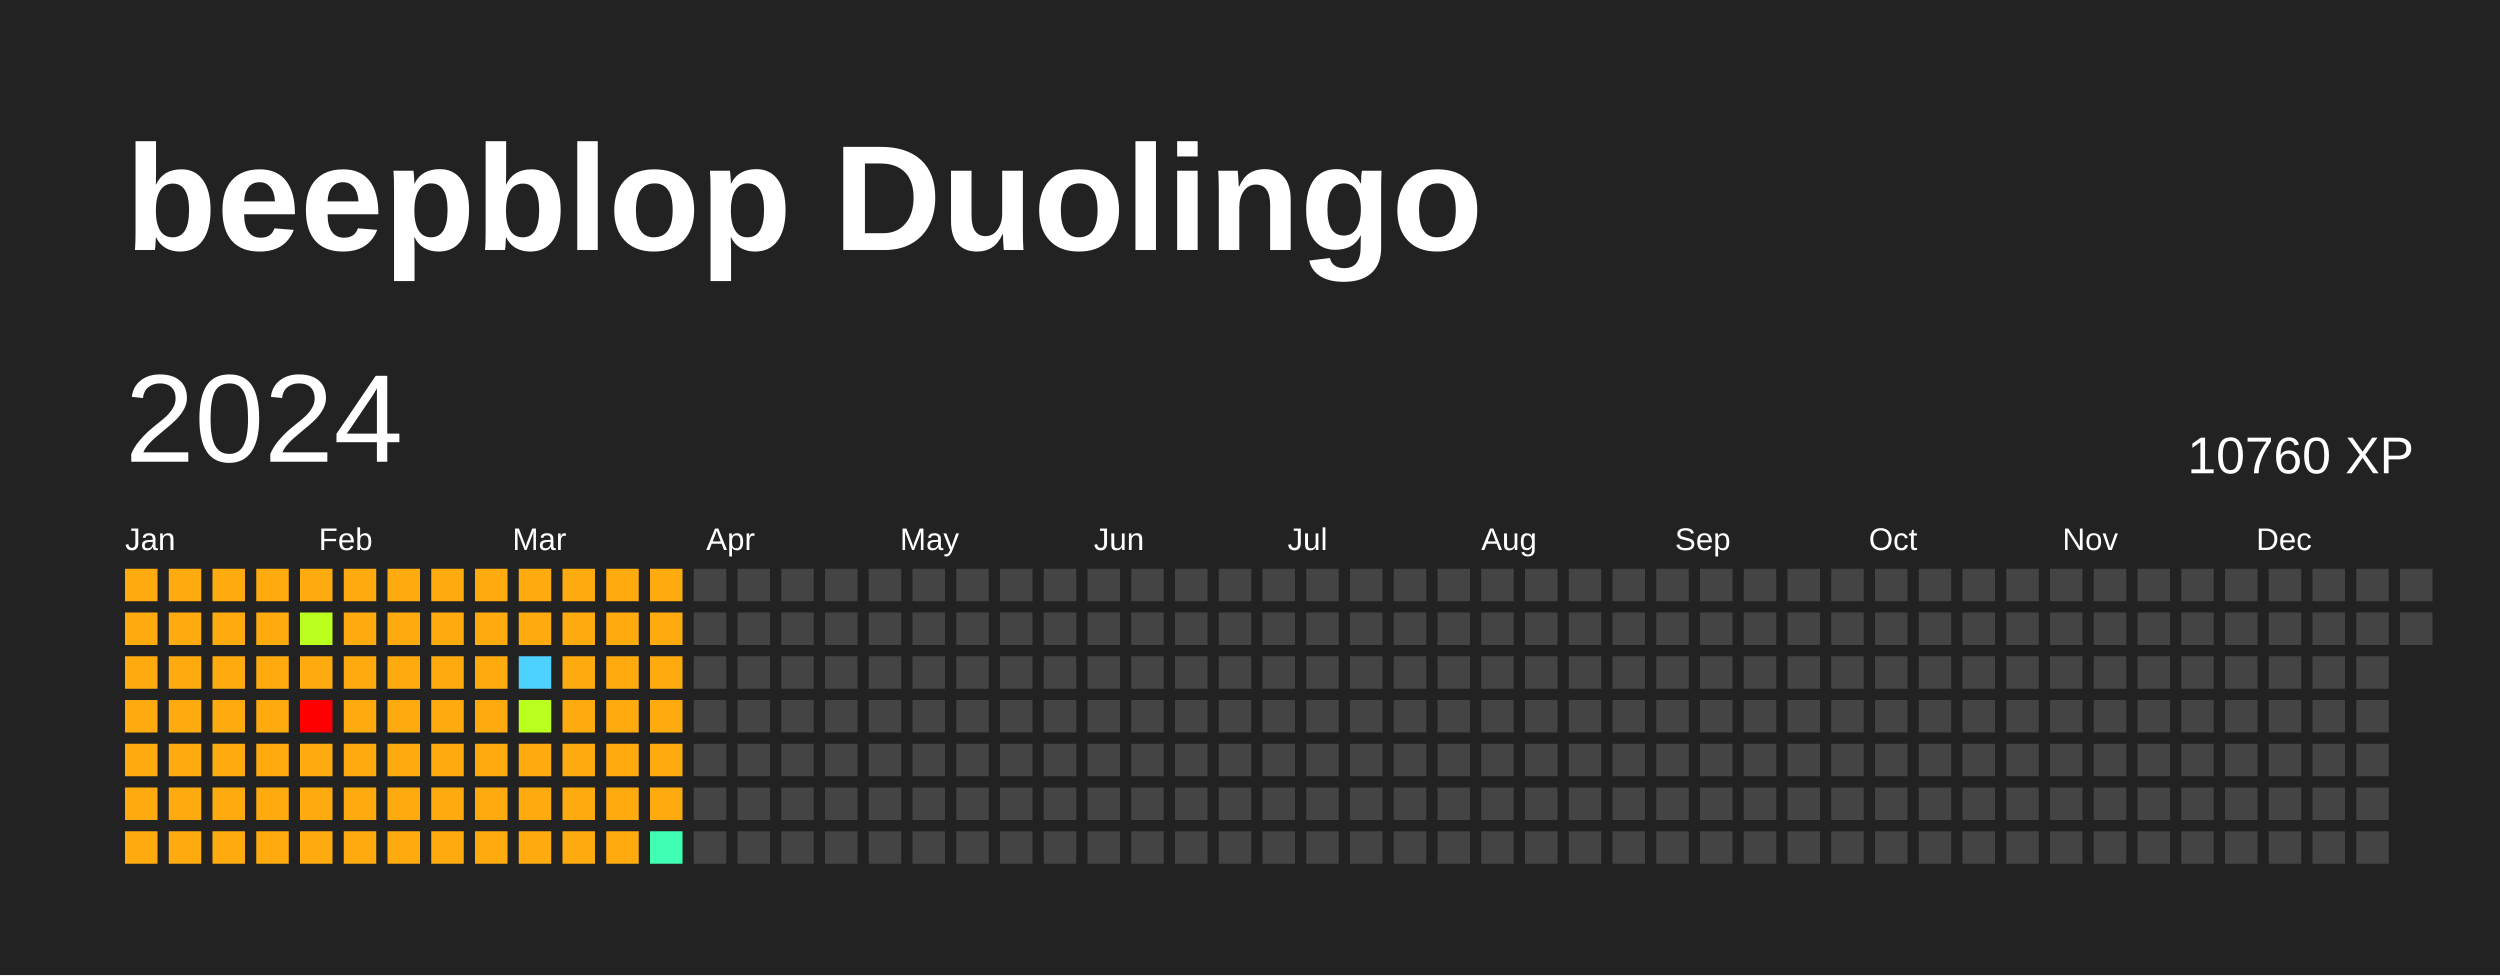
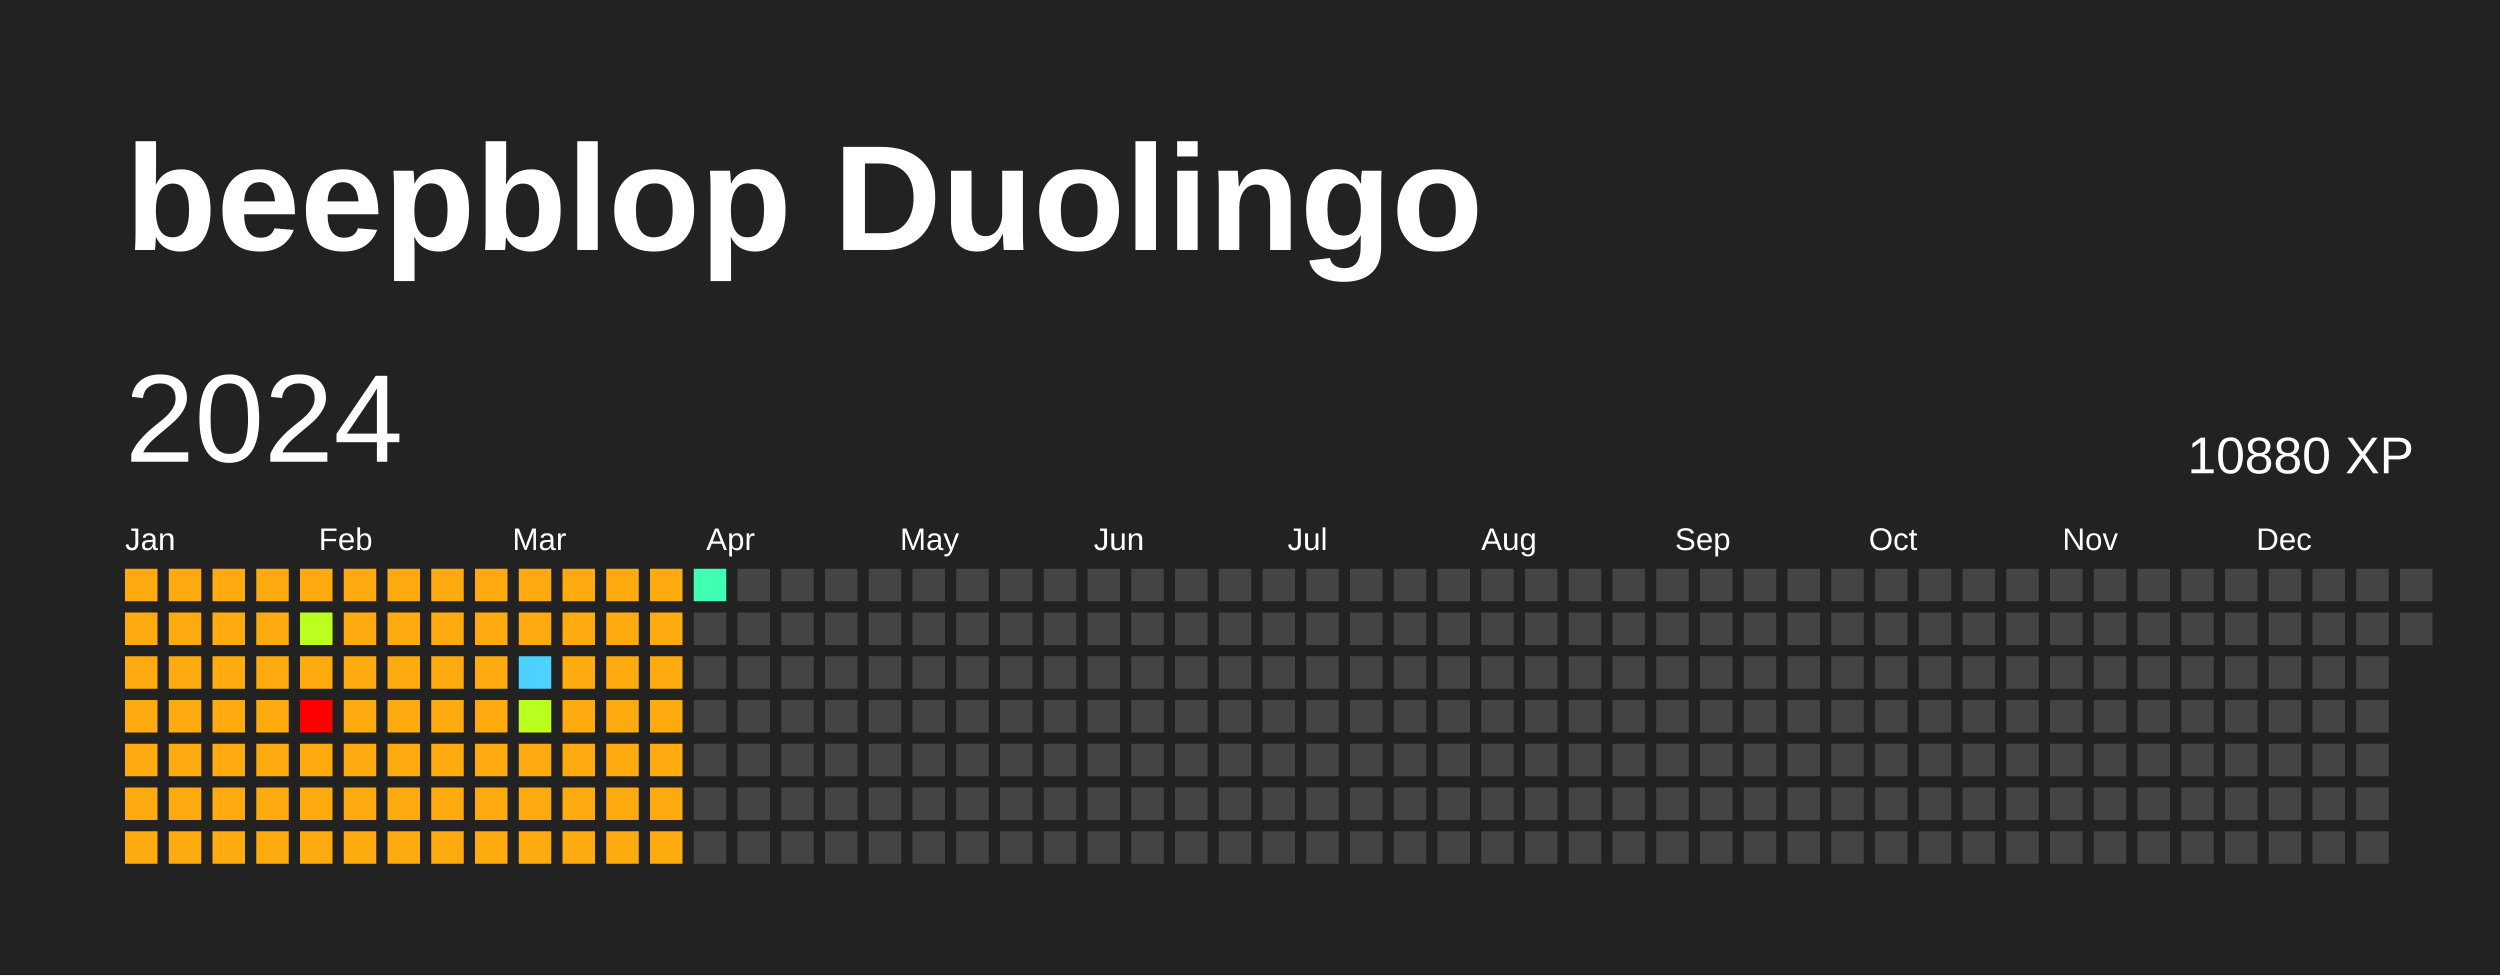
<svg xmlns="http://www.w3.org/2000/svg" baseProfile="full" height="78mm" version="1.1" viewBox="0,0,200,78" width="200mm">
  <defs />
  <rect fill="#222222" height="78" width="200" x="0" y="0" />
  <text fill="#FFFFFF" style="font-size:12px; font-family:Arial; font-weight:bold;" x="10" y="20">beepblop Duolingo</text>
  <text dominant-baseline="hanging" fill="#FFFFFF" style="font-size:10.0px; font-family:Arial;" x="10" y="30">2024</text>
-   <text dominant-baseline="hanging" fill="#FFFFFF" style="font-size:4.125px; font-family:Arial;" x="175" y="35">10760 XP</text>
+   <text dominant-baseline="hanging" fill="#FFFFFF" style="font-size:4.125px; font-family:Arial;" x="175" y="35">10880 XP</text>
  <text fill="#FFFFFF" style="font-size:2.5px; font-family:Arial" x="10.0" y="44">Jan</text>
  <text fill="#FFFFFF" style="font-size:2.5px; font-family:Arial" x="25.5" y="44">Feb</text>
  <text fill="#FFFFFF" style="font-size:2.5px; font-family:Arial" x="41.0" y="44">Mar</text>
  <text fill="#FFFFFF" style="font-size:2.5px; font-family:Arial" x="56.5" y="44">Apr</text>
  <text fill="#FFFFFF" style="font-size:2.5px; font-family:Arial" x="72.0" y="44">May</text>
  <text fill="#FFFFFF" style="font-size:2.5px; font-family:Arial" x="87.5" y="44">Jun</text>
  <text fill="#FFFFFF" style="font-size:2.5px; font-family:Arial" x="103.0" y="44">Jul</text>
  <text fill="#FFFFFF" style="font-size:2.5px; font-family:Arial" x="118.5" y="44">Aug</text>
  <text fill="#FFFFFF" style="font-size:2.5px; font-family:Arial" x="134.0" y="44">Sep</text>
  <text fill="#FFFFFF" style="font-size:2.5px; font-family:Arial" x="149.5" y="44">Oct</text>
  <text fill="#FFFFFF" style="font-size:2.5px; font-family:Arial" x="165.0" y="44">Nov</text>
  <text fill="#FFFFFF" style="font-size:2.5px; font-family:Arial" x="180.5" y="44">Dec</text>
  <rect fill="#ffab0f" height="2.6" width="2.6" x="10.0" y="45.5" />
  <rect fill="#ffab0f" height="2.6" width="2.6" x="10.0" y="49.0" />
  <rect fill="#ffab0f" height="2.6" width="2.6" x="10.0" y="52.5" />
  <rect fill="#ffab0f" height="2.6" width="2.6" x="10.0" y="56.0" />
  <rect fill="#ffab0f" height="2.6" width="2.6" x="10.0" y="59.5" />
  <rect fill="#ffab0f" height="2.6" width="2.6" x="10.0" y="63.0" />
  <rect fill="#ffab0f" height="2.6" width="2.6" x="10.0" y="66.5" />
  <rect fill="#ffab0f" height="2.6" width="2.6" x="13.5" y="45.5" />
  <rect fill="#ffab0f" height="2.6" width="2.6" x="13.5" y="49.0" />
  <rect fill="#ffab0f" height="2.6" width="2.6" x="13.5" y="52.5" />
  <rect fill="#ffab0f" height="2.6" width="2.6" x="13.5" y="56.0" />
  <rect fill="#ffab0f" height="2.6" width="2.6" x="13.5" y="59.5" />
  <rect fill="#ffab0f" height="2.6" width="2.6" x="13.5" y="63.0" />
  <rect fill="#ffab0f" height="2.6" width="2.6" x="13.5" y="66.5" />
  <rect fill="#ffab0f" height="2.6" width="2.6" x="17.0" y="45.5" />
  <rect fill="#ffab0f" height="2.6" width="2.6" x="17.0" y="49.0" />
  <rect fill="#ffab0f" height="2.6" width="2.6" x="17.0" y="52.5" />
  <rect fill="#ffab0f" height="2.6" width="2.6" x="17.0" y="56.0" />
  <rect fill="#ffab0f" height="2.6" width="2.6" x="17.0" y="59.5" />
  <rect fill="#ffab0f" height="2.6" width="2.6" x="17.0" y="63.0" />
  <rect fill="#ffab0f" height="2.6" width="2.6" x="17.0" y="66.5" />
  <rect fill="#ffab0f" height="2.6" width="2.6" x="20.5" y="45.5" />
  <rect fill="#ffab0f" height="2.6" width="2.6" x="20.5" y="49.0" />
  <rect fill="#ffab0f" height="2.6" width="2.6" x="20.5" y="52.5" />
  <rect fill="#ffab0f" height="2.6" width="2.6" x="20.5" y="56.0" />
  <rect fill="#ffab0f" height="2.6" width="2.6" x="20.5" y="59.5" />
  <rect fill="#ffab0f" height="2.6" width="2.6" x="20.5" y="63.0" />
  <rect fill="#ffab0f" height="2.6" width="2.6" x="20.5" y="66.5" />
  <rect fill="#ffab0f" height="2.6" width="2.6" x="24.0" y="45.5" />
  <rect fill="#bbff1f" height="2.6" width="2.6" x="24.0" y="49.0" />
  <rect fill="#ffab0f" height="2.6" width="2.6" x="24.0" y="52.5" />
  <rect fill="red" height="2.6" width="2.6" x="24.0" y="56.0" />
  <rect fill="#ffab0f" height="2.6" width="2.6" x="24.0" y="59.5" />
  <rect fill="#ffab0f" height="2.6" width="2.6" x="24.0" y="63.0" />
  <rect fill="#ffab0f" height="2.6" width="2.6" x="24.0" y="66.5" />
  <rect fill="#ffab0f" height="2.6" width="2.6" x="27.5" y="45.5" />
  <rect fill="#ffab0f" height="2.6" width="2.6" x="27.5" y="49.0" />
  <rect fill="#ffab0f" height="2.6" width="2.6" x="27.5" y="52.5" />
  <rect fill="#ffab0f" height="2.6" width="2.6" x="27.5" y="56.0" />
  <rect fill="#ffab0f" height="2.6" width="2.6" x="27.5" y="59.5" />
  <rect fill="#ffab0f" height="2.6" width="2.6" x="27.5" y="63.0" />
  <rect fill="#ffab0f" height="2.6" width="2.6" x="27.5" y="66.5" />
  <rect fill="#ffab0f" height="2.6" width="2.6" x="31.0" y="45.5" />
  <rect fill="#ffab0f" height="2.6" width="2.6" x="31.0" y="49.0" />
  <rect fill="#ffab0f" height="2.6" width="2.6" x="31.0" y="52.5" />
  <rect fill="#ffab0f" height="2.6" width="2.6" x="31.0" y="56.0" />
  <rect fill="#ffab0f" height="2.6" width="2.6" x="31.0" y="59.5" />
  <rect fill="#ffab0f" height="2.6" width="2.6" x="31.0" y="63.0" />
  <rect fill="#ffab0f" height="2.6" width="2.6" x="31.0" y="66.5" />
  <rect fill="#ffab0f" height="2.6" width="2.6" x="34.5" y="45.5" />
  <rect fill="#ffab0f" height="2.6" width="2.6" x="34.5" y="49.0" />
  <rect fill="#ffab0f" height="2.6" width="2.6" x="34.5" y="52.5" />
  <rect fill="#ffab0f" height="2.6" width="2.6" x="34.5" y="56.0" />
  <rect fill="#ffab0f" height="2.6" width="2.6" x="34.5" y="59.5" />
  <rect fill="#ffab0f" height="2.6" width="2.6" x="34.5" y="63.0" />
  <rect fill="#ffab0f" height="2.6" width="2.6" x="34.5" y="66.5" />
  <rect fill="#ffab0f" height="2.6" width="2.6" x="38.0" y="45.5" />
  <rect fill="#ffab0f" height="2.6" width="2.6" x="38.0" y="49.0" />
  <rect fill="#ffab0f" height="2.6" width="2.6" x="38.0" y="52.5" />
  <rect fill="#ffab0f" height="2.6" width="2.6" x="38.0" y="56.0" />
  <rect fill="#ffab0f" height="2.6" width="2.6" x="38.0" y="59.5" />
  <rect fill="#ffab0f" height="2.6" width="2.6" x="38.0" y="63.0" />
  <rect fill="#ffab0f" height="2.6" width="2.6" x="38.0" y="66.5" />
  <rect fill="#ffab0f" height="2.6" width="2.6" x="41.5" y="45.5" />
  <rect fill="#ffab0f" height="2.6" width="2.6" x="41.5" y="49.0" />
  <rect fill="#4dd2ff" height="2.6" width="2.6" x="41.5" y="52.5" />
  <rect fill="#bbff1f" height="2.6" width="2.6" x="41.5" y="56.0" />
  <rect fill="#ffab0f" height="2.6" width="2.6" x="41.5" y="59.5" />
  <rect fill="#ffab0f" height="2.6" width="2.6" x="41.5" y="63.0" />
  <rect fill="#ffab0f" height="2.6" width="2.6" x="41.5" y="66.5" />
  <rect fill="#ffab0f" height="2.6" width="2.6" x="45.0" y="45.5" />
  <rect fill="#ffab0f" height="2.6" width="2.6" x="45.0" y="49.0" />
  <rect fill="#ffab0f" height="2.6" width="2.6" x="45.0" y="52.5" />
  <rect fill="#ffab0f" height="2.6" width="2.6" x="45.0" y="56.0" />
  <rect fill="#ffab0f" height="2.6" width="2.6" x="45.0" y="59.5" />
  <rect fill="#ffab0f" height="2.6" width="2.6" x="45.0" y="63.0" />
  <rect fill="#ffab0f" height="2.6" width="2.6" x="45.0" y="66.5" />
  <rect fill="#ffab0f" height="2.6" width="2.6" x="48.5" y="45.5" />
  <rect fill="#ffab0f" height="2.6" width="2.6" x="48.5" y="49.0" />
  <rect fill="#ffab0f" height="2.6" width="2.6" x="48.5" y="52.5" />
  <rect fill="#ffab0f" height="2.6" width="2.6" x="48.5" y="56.0" />
  <rect fill="#ffab0f" height="2.6" width="2.6" x="48.5" y="59.5" />
  <rect fill="#ffab0f" height="2.6" width="2.6" x="48.5" y="63.0" />
  <rect fill="#ffab0f" height="2.6" width="2.6" x="48.5" y="66.5" />
  <rect fill="#ffab0f" height="2.6" width="2.6" x="52.0" y="45.5" />
  <rect fill="#ffab0f" height="2.6" width="2.6" x="52.0" y="49.0" />
  <rect fill="#ffab0f" height="2.6" width="2.6" x="52.0" y="52.5" />
  <rect fill="#ffab0f" height="2.6" width="2.6" x="52.0" y="56.0" />
  <rect fill="#ffab0f" height="2.6" width="2.6" x="52.0" y="59.5" />
  <rect fill="#ffab0f" height="2.6" width="2.6" x="52.0" y="63.0" />
-   <rect fill="#3effb2" height="2.6" width="2.6" x="52.0" y="66.5" />
-   <rect fill="#444444" height="2.6" width="2.6" x="55.5" y="45.5" />
+   <rect fill="#ffab0f" height="2.6" width="2.6" x="52.0" y="66.5" />
+   <rect fill="#3effb2" height="2.6" width="2.6" x="55.5" y="45.5" />
  <rect fill="#444444" height="2.6" width="2.6" x="55.5" y="49.0" />
  <rect fill="#444444" height="2.6" width="2.6" x="55.5" y="52.5" />
  <rect fill="#444444" height="2.6" width="2.6" x="55.5" y="56.0" />
  <rect fill="#444444" height="2.6" width="2.6" x="55.5" y="59.5" />
  <rect fill="#444444" height="2.6" width="2.6" x="55.5" y="63.0" />
  <rect fill="#444444" height="2.6" width="2.6" x="55.5" y="66.5" />
  <rect fill="#444444" height="2.6" width="2.6" x="59.0" y="45.5" />
  <rect fill="#444444" height="2.6" width="2.6" x="59.0" y="49.0" />
  <rect fill="#444444" height="2.6" width="2.6" x="59.0" y="52.5" />
  <rect fill="#444444" height="2.6" width="2.6" x="59.0" y="56.0" />
  <rect fill="#444444" height="2.6" width="2.6" x="59.0" y="59.5" />
  <rect fill="#444444" height="2.6" width="2.6" x="59.0" y="63.0" />
  <rect fill="#444444" height="2.6" width="2.6" x="59.0" y="66.5" />
  <rect fill="#444444" height="2.6" width="2.6" x="62.5" y="45.5" />
  <rect fill="#444444" height="2.6" width="2.6" x="62.5" y="49.0" />
  <rect fill="#444444" height="2.6" width="2.6" x="62.5" y="52.5" />
  <rect fill="#444444" height="2.6" width="2.6" x="62.5" y="56.0" />
  <rect fill="#444444" height="2.6" width="2.6" x="62.5" y="59.5" />
  <rect fill="#444444" height="2.6" width="2.6" x="62.5" y="63.0" />
  <rect fill="#444444" height="2.6" width="2.6" x="62.5" y="66.5" />
  <rect fill="#444444" height="2.6" width="2.6" x="66.0" y="45.5" />
  <rect fill="#444444" height="2.6" width="2.6" x="66.0" y="49.0" />
  <rect fill="#444444" height="2.6" width="2.6" x="66.0" y="52.5" />
  <rect fill="#444444" height="2.6" width="2.6" x="66.0" y="56.0" />
  <rect fill="#444444" height="2.6" width="2.6" x="66.0" y="59.5" />
  <rect fill="#444444" height="2.6" width="2.6" x="66.0" y="63.0" />
  <rect fill="#444444" height="2.6" width="2.6" x="66.0" y="66.5" />
  <rect fill="#444444" height="2.6" width="2.6" x="69.5" y="45.5" />
  <rect fill="#444444" height="2.6" width="2.6" x="69.5" y="49.0" />
  <rect fill="#444444" height="2.6" width="2.6" x="69.5" y="52.5" />
  <rect fill="#444444" height="2.6" width="2.6" x="69.5" y="56.0" />
  <rect fill="#444444" height="2.6" width="2.6" x="69.5" y="59.5" />
  <rect fill="#444444" height="2.6" width="2.6" x="69.5" y="63.0" />
  <rect fill="#444444" height="2.6" width="2.6" x="69.5" y="66.5" />
  <rect fill="#444444" height="2.6" width="2.6" x="73.0" y="45.5" />
  <rect fill="#444444" height="2.6" width="2.6" x="73.0" y="49.0" />
  <rect fill="#444444" height="2.6" width="2.6" x="73.0" y="52.5" />
  <rect fill="#444444" height="2.6" width="2.6" x="73.0" y="56.0" />
  <rect fill="#444444" height="2.6" width="2.6" x="73.0" y="59.5" />
  <rect fill="#444444" height="2.6" width="2.6" x="73.0" y="63.0" />
  <rect fill="#444444" height="2.6" width="2.6" x="73.0" y="66.5" />
  <rect fill="#444444" height="2.6" width="2.6" x="76.5" y="45.5" />
  <rect fill="#444444" height="2.6" width="2.6" x="76.5" y="49.0" />
  <rect fill="#444444" height="2.6" width="2.6" x="76.5" y="52.5" />
  <rect fill="#444444" height="2.6" width="2.6" x="76.5" y="56.0" />
  <rect fill="#444444" height="2.6" width="2.6" x="76.5" y="59.5" />
  <rect fill="#444444" height="2.6" width="2.6" x="76.5" y="63.0" />
  <rect fill="#444444" height="2.6" width="2.6" x="76.5" y="66.5" />
  <rect fill="#444444" height="2.6" width="2.6" x="80.0" y="45.5" />
  <rect fill="#444444" height="2.6" width="2.6" x="80.0" y="49.0" />
  <rect fill="#444444" height="2.6" width="2.6" x="80.0" y="52.5" />
  <rect fill="#444444" height="2.6" width="2.6" x="80.0" y="56.0" />
  <rect fill="#444444" height="2.6" width="2.6" x="80.0" y="59.5" />
  <rect fill="#444444" height="2.6" width="2.6" x="80.0" y="63.0" />
  <rect fill="#444444" height="2.6" width="2.6" x="80.0" y="66.5" />
  <rect fill="#444444" height="2.6" width="2.6" x="83.5" y="45.5" />
  <rect fill="#444444" height="2.6" width="2.6" x="83.5" y="49.0" />
  <rect fill="#444444" height="2.6" width="2.6" x="83.5" y="52.5" />
  <rect fill="#444444" height="2.6" width="2.6" x="83.5" y="56.0" />
  <rect fill="#444444" height="2.6" width="2.6" x="83.5" y="59.5" />
  <rect fill="#444444" height="2.6" width="2.6" x="83.5" y="63.0" />
  <rect fill="#444444" height="2.6" width="2.6" x="83.5" y="66.5" />
  <rect fill="#444444" height="2.6" width="2.6" x="87.0" y="45.5" />
  <rect fill="#444444" height="2.6" width="2.6" x="87.0" y="49.0" />
  <rect fill="#444444" height="2.6" width="2.6" x="87.0" y="52.5" />
  <rect fill="#444444" height="2.6" width="2.6" x="87.0" y="56.0" />
  <rect fill="#444444" height="2.6" width="2.6" x="87.0" y="59.5" />
  <rect fill="#444444" height="2.6" width="2.6" x="87.0" y="63.0" />
  <rect fill="#444444" height="2.6" width="2.6" x="87.0" y="66.5" />
  <rect fill="#444444" height="2.6" width="2.6" x="90.5" y="45.5" />
  <rect fill="#444444" height="2.6" width="2.6" x="90.5" y="49.0" />
  <rect fill="#444444" height="2.6" width="2.6" x="90.5" y="52.5" />
  <rect fill="#444444" height="2.6" width="2.6" x="90.5" y="56.0" />
  <rect fill="#444444" height="2.6" width="2.6" x="90.5" y="59.5" />
  <rect fill="#444444" height="2.6" width="2.6" x="90.5" y="63.0" />
  <rect fill="#444444" height="2.6" width="2.6" x="90.5" y="66.5" />
  <rect fill="#444444" height="2.6" width="2.6" x="94.0" y="45.5" />
  <rect fill="#444444" height="2.6" width="2.6" x="94.0" y="49.0" />
  <rect fill="#444444" height="2.6" width="2.6" x="94.0" y="52.5" />
  <rect fill="#444444" height="2.6" width="2.6" x="94.0" y="56.0" />
  <rect fill="#444444" height="2.6" width="2.6" x="94.0" y="59.5" />
  <rect fill="#444444" height="2.6" width="2.6" x="94.0" y="63.0" />
  <rect fill="#444444" height="2.6" width="2.6" x="94.0" y="66.5" />
  <rect fill="#444444" height="2.6" width="2.6" x="97.5" y="45.5" />
  <rect fill="#444444" height="2.6" width="2.6" x="97.5" y="49.0" />
  <rect fill="#444444" height="2.6" width="2.6" x="97.5" y="52.5" />
  <rect fill="#444444" height="2.6" width="2.6" x="97.5" y="56.0" />
  <rect fill="#444444" height="2.6" width="2.6" x="97.5" y="59.5" />
  <rect fill="#444444" height="2.6" width="2.6" x="97.5" y="63.0" />
  <rect fill="#444444" height="2.6" width="2.6" x="97.5" y="66.5" />
  <rect fill="#444444" height="2.6" width="2.6" x="101.0" y="45.5" />
  <rect fill="#444444" height="2.6" width="2.6" x="101.0" y="49.0" />
  <rect fill="#444444" height="2.6" width="2.6" x="101.0" y="52.5" />
  <rect fill="#444444" height="2.6" width="2.6" x="101.0" y="56.0" />
  <rect fill="#444444" height="2.6" width="2.6" x="101.0" y="59.5" />
  <rect fill="#444444" height="2.6" width="2.6" x="101.0" y="63.0" />
  <rect fill="#444444" height="2.6" width="2.6" x="101.0" y="66.5" />
  <rect fill="#444444" height="2.6" width="2.6" x="104.5" y="45.5" />
  <rect fill="#444444" height="2.6" width="2.6" x="104.5" y="49.0" />
  <rect fill="#444444" height="2.6" width="2.6" x="104.5" y="52.5" />
  <rect fill="#444444" height="2.6" width="2.6" x="104.5" y="56.0" />
  <rect fill="#444444" height="2.6" width="2.6" x="104.5" y="59.5" />
  <rect fill="#444444" height="2.6" width="2.6" x="104.5" y="63.0" />
  <rect fill="#444444" height="2.6" width="2.6" x="104.5" y="66.5" />
  <rect fill="#444444" height="2.6" width="2.6" x="108.0" y="45.5" />
  <rect fill="#444444" height="2.6" width="2.6" x="108.0" y="49.0" />
  <rect fill="#444444" height="2.6" width="2.6" x="108.0" y="52.5" />
  <rect fill="#444444" height="2.6" width="2.6" x="108.0" y="56.0" />
  <rect fill="#444444" height="2.6" width="2.6" x="108.0" y="59.5" />
  <rect fill="#444444" height="2.6" width="2.6" x="108.0" y="63.0" />
  <rect fill="#444444" height="2.6" width="2.6" x="108.0" y="66.5" />
  <rect fill="#444444" height="2.6" width="2.6" x="111.5" y="45.5" />
  <rect fill="#444444" height="2.6" width="2.6" x="111.5" y="49.0" />
  <rect fill="#444444" height="2.6" width="2.6" x="111.5" y="52.5" />
  <rect fill="#444444" height="2.6" width="2.6" x="111.5" y="56.0" />
  <rect fill="#444444" height="2.6" width="2.6" x="111.5" y="59.5" />
  <rect fill="#444444" height="2.6" width="2.6" x="111.5" y="63.0" />
  <rect fill="#444444" height="2.6" width="2.6" x="111.5" y="66.5" />
  <rect fill="#444444" height="2.6" width="2.6" x="115.0" y="45.5" />
  <rect fill="#444444" height="2.6" width="2.6" x="115.0" y="49.0" />
  <rect fill="#444444" height="2.6" width="2.6" x="115.0" y="52.5" />
  <rect fill="#444444" height="2.6" width="2.6" x="115.0" y="56.0" />
  <rect fill="#444444" height="2.6" width="2.6" x="115.0" y="59.5" />
  <rect fill="#444444" height="2.6" width="2.6" x="115.0" y="63.0" />
  <rect fill="#444444" height="2.6" width="2.6" x="115.0" y="66.5" />
  <rect fill="#444444" height="2.6" width="2.6" x="118.5" y="45.5" />
  <rect fill="#444444" height="2.6" width="2.6" x="118.5" y="49.0" />
  <rect fill="#444444" height="2.6" width="2.6" x="118.5" y="52.5" />
  <rect fill="#444444" height="2.6" width="2.6" x="118.5" y="56.0" />
  <rect fill="#444444" height="2.6" width="2.6" x="118.5" y="59.5" />
  <rect fill="#444444" height="2.6" width="2.6" x="118.5" y="63.0" />
  <rect fill="#444444" height="2.6" width="2.6" x="118.5" y="66.5" />
  <rect fill="#444444" height="2.6" width="2.6" x="122.0" y="45.5" />
  <rect fill="#444444" height="2.6" width="2.6" x="122.0" y="49.0" />
  <rect fill="#444444" height="2.6" width="2.6" x="122.0" y="52.5" />
  <rect fill="#444444" height="2.6" width="2.6" x="122.0" y="56.0" />
  <rect fill="#444444" height="2.6" width="2.6" x="122.0" y="59.5" />
  <rect fill="#444444" height="2.6" width="2.6" x="122.0" y="63.0" />
  <rect fill="#444444" height="2.6" width="2.6" x="122.0" y="66.5" />
  <rect fill="#444444" height="2.6" width="2.6" x="125.5" y="45.5" />
  <rect fill="#444444" height="2.6" width="2.6" x="125.5" y="49.0" />
  <rect fill="#444444" height="2.6" width="2.6" x="125.5" y="52.5" />
  <rect fill="#444444" height="2.6" width="2.6" x="125.5" y="56.0" />
  <rect fill="#444444" height="2.6" width="2.6" x="125.5" y="59.5" />
  <rect fill="#444444" height="2.6" width="2.6" x="125.5" y="63.0" />
  <rect fill="#444444" height="2.6" width="2.6" x="125.5" y="66.5" />
  <rect fill="#444444" height="2.6" width="2.6" x="129.0" y="45.5" />
  <rect fill="#444444" height="2.6" width="2.6" x="129.0" y="49.0" />
  <rect fill="#444444" height="2.6" width="2.6" x="129.0" y="52.5" />
  <rect fill="#444444" height="2.6" width="2.6" x="129.0" y="56.0" />
  <rect fill="#444444" height="2.6" width="2.6" x="129.0" y="59.5" />
  <rect fill="#444444" height="2.6" width="2.6" x="129.0" y="63.0" />
  <rect fill="#444444" height="2.6" width="2.6" x="129.0" y="66.5" />
  <rect fill="#444444" height="2.6" width="2.6" x="132.5" y="45.5" />
  <rect fill="#444444" height="2.6" width="2.6" x="132.5" y="49.0" />
  <rect fill="#444444" height="2.6" width="2.6" x="132.5" y="52.5" />
  <rect fill="#444444" height="2.6" width="2.6" x="132.5" y="56.0" />
  <rect fill="#444444" height="2.6" width="2.6" x="132.5" y="59.5" />
  <rect fill="#444444" height="2.6" width="2.6" x="132.5" y="63.0" />
  <rect fill="#444444" height="2.6" width="2.6" x="132.5" y="66.5" />
  <rect fill="#444444" height="2.6" width="2.6" x="136.0" y="45.5" />
  <rect fill="#444444" height="2.6" width="2.6" x="136.0" y="49.0" />
  <rect fill="#444444" height="2.6" width="2.6" x="136.0" y="52.5" />
  <rect fill="#444444" height="2.6" width="2.6" x="136.0" y="56.0" />
  <rect fill="#444444" height="2.6" width="2.6" x="136.0" y="59.5" />
  <rect fill="#444444" height="2.6" width="2.6" x="136.0" y="63.0" />
  <rect fill="#444444" height="2.6" width="2.6" x="136.0" y="66.5" />
  <rect fill="#444444" height="2.6" width="2.6" x="139.5" y="45.5" />
  <rect fill="#444444" height="2.6" width="2.6" x="139.5" y="49.0" />
  <rect fill="#444444" height="2.6" width="2.6" x="139.5" y="52.5" />
  <rect fill="#444444" height="2.6" width="2.6" x="139.5" y="56.0" />
  <rect fill="#444444" height="2.6" width="2.6" x="139.5" y="59.5" />
  <rect fill="#444444" height="2.6" width="2.6" x="139.5" y="63.0" />
  <rect fill="#444444" height="2.6" width="2.6" x="139.5" y="66.5" />
  <rect fill="#444444" height="2.6" width="2.6" x="143.0" y="45.5" />
  <rect fill="#444444" height="2.6" width="2.6" x="143.0" y="49.0" />
  <rect fill="#444444" height="2.6" width="2.6" x="143.0" y="52.5" />
  <rect fill="#444444" height="2.6" width="2.6" x="143.0" y="56.0" />
  <rect fill="#444444" height="2.6" width="2.6" x="143.0" y="59.5" />
  <rect fill="#444444" height="2.6" width="2.6" x="143.0" y="63.0" />
  <rect fill="#444444" height="2.6" width="2.6" x="143.0" y="66.5" />
  <rect fill="#444444" height="2.6" width="2.6" x="146.5" y="45.5" />
  <rect fill="#444444" height="2.6" width="2.6" x="146.5" y="49.0" />
  <rect fill="#444444" height="2.6" width="2.6" x="146.5" y="52.5" />
  <rect fill="#444444" height="2.6" width="2.6" x="146.5" y="56.0" />
  <rect fill="#444444" height="2.6" width="2.6" x="146.5" y="59.5" />
  <rect fill="#444444" height="2.6" width="2.6" x="146.5" y="63.0" />
  <rect fill="#444444" height="2.6" width="2.6" x="146.5" y="66.5" />
  <rect fill="#444444" height="2.6" width="2.6" x="150.0" y="45.5" />
  <rect fill="#444444" height="2.6" width="2.6" x="150.0" y="49.0" />
  <rect fill="#444444" height="2.6" width="2.6" x="150.0" y="52.5" />
  <rect fill="#444444" height="2.6" width="2.6" x="150.0" y="56.0" />
  <rect fill="#444444" height="2.6" width="2.6" x="150.0" y="59.5" />
  <rect fill="#444444" height="2.6" width="2.6" x="150.0" y="63.0" />
  <rect fill="#444444" height="2.6" width="2.6" x="150.0" y="66.5" />
  <rect fill="#444444" height="2.6" width="2.6" x="153.5" y="45.5" />
  <rect fill="#444444" height="2.6" width="2.6" x="153.5" y="49.0" />
  <rect fill="#444444" height="2.6" width="2.6" x="153.5" y="52.5" />
  <rect fill="#444444" height="2.6" width="2.6" x="153.5" y="56.0" />
  <rect fill="#444444" height="2.6" width="2.6" x="153.5" y="59.5" />
  <rect fill="#444444" height="2.6" width="2.6" x="153.5" y="63.0" />
  <rect fill="#444444" height="2.6" width="2.6" x="153.5" y="66.5" />
  <rect fill="#444444" height="2.6" width="2.6" x="157.0" y="45.5" />
  <rect fill="#444444" height="2.6" width="2.6" x="157.0" y="49.0" />
  <rect fill="#444444" height="2.6" width="2.6" x="157.0" y="52.5" />
  <rect fill="#444444" height="2.6" width="2.6" x="157.0" y="56.0" />
  <rect fill="#444444" height="2.6" width="2.6" x="157.0" y="59.5" />
  <rect fill="#444444" height="2.6" width="2.6" x="157.0" y="63.0" />
  <rect fill="#444444" height="2.6" width="2.6" x="157.0" y="66.5" />
  <rect fill="#444444" height="2.6" width="2.6" x="160.5" y="45.5" />
  <rect fill="#444444" height="2.6" width="2.6" x="160.5" y="49.0" />
  <rect fill="#444444" height="2.6" width="2.6" x="160.5" y="52.5" />
  <rect fill="#444444" height="2.6" width="2.6" x="160.5" y="56.0" />
  <rect fill="#444444" height="2.6" width="2.6" x="160.5" y="59.5" />
  <rect fill="#444444" height="2.6" width="2.6" x="160.5" y="63.0" />
  <rect fill="#444444" height="2.6" width="2.6" x="160.5" y="66.5" />
  <rect fill="#444444" height="2.6" width="2.6" x="164.0" y="45.5" />
  <rect fill="#444444" height="2.6" width="2.6" x="164.0" y="49.0" />
  <rect fill="#444444" height="2.6" width="2.6" x="164.0" y="52.5" />
  <rect fill="#444444" height="2.6" width="2.6" x="164.0" y="56.0" />
  <rect fill="#444444" height="2.6" width="2.6" x="164.0" y="59.5" />
  <rect fill="#444444" height="2.6" width="2.6" x="164.0" y="63.0" />
  <rect fill="#444444" height="2.6" width="2.6" x="164.0" y="66.5" />
  <rect fill="#444444" height="2.6" width="2.6" x="167.5" y="45.5" />
  <rect fill="#444444" height="2.6" width="2.6" x="167.5" y="49.0" />
  <rect fill="#444444" height="2.6" width="2.6" x="167.5" y="52.5" />
  <rect fill="#444444" height="2.6" width="2.6" x="167.5" y="56.0" />
  <rect fill="#444444" height="2.6" width="2.6" x="167.5" y="59.5" />
  <rect fill="#444444" height="2.6" width="2.6" x="167.5" y="63.0" />
  <rect fill="#444444" height="2.6" width="2.6" x="167.5" y="66.5" />
  <rect fill="#444444" height="2.6" width="2.6" x="171.0" y="45.5" />
  <rect fill="#444444" height="2.6" width="2.6" x="171.0" y="49.0" />
  <rect fill="#444444" height="2.6" width="2.6" x="171.0" y="52.5" />
  <rect fill="#444444" height="2.6" width="2.6" x="171.0" y="56.0" />
  <rect fill="#444444" height="2.6" width="2.6" x="171.0" y="59.5" />
  <rect fill="#444444" height="2.6" width="2.6" x="171.0" y="63.0" />
  <rect fill="#444444" height="2.6" width="2.6" x="171.0" y="66.5" />
  <rect fill="#444444" height="2.6" width="2.6" x="174.5" y="45.5" />
  <rect fill="#444444" height="2.6" width="2.6" x="174.5" y="49.0" />
  <rect fill="#444444" height="2.6" width="2.6" x="174.5" y="52.5" />
  <rect fill="#444444" height="2.6" width="2.6" x="174.5" y="56.0" />
  <rect fill="#444444" height="2.6" width="2.6" x="174.5" y="59.5" />
  <rect fill="#444444" height="2.6" width="2.6" x="174.5" y="63.0" />
  <rect fill="#444444" height="2.6" width="2.6" x="174.5" y="66.5" />
  <rect fill="#444444" height="2.6" width="2.6" x="178.0" y="45.5" />
  <rect fill="#444444" height="2.6" width="2.6" x="178.0" y="49.0" />
  <rect fill="#444444" height="2.6" width="2.6" x="178.0" y="52.5" />
  <rect fill="#444444" height="2.6" width="2.6" x="178.0" y="56.0" />
  <rect fill="#444444" height="2.6" width="2.6" x="178.0" y="59.5" />
  <rect fill="#444444" height="2.6" width="2.6" x="178.0" y="63.0" />
  <rect fill="#444444" height="2.6" width="2.6" x="178.0" y="66.5" />
  <rect fill="#444444" height="2.6" width="2.6" x="181.5" y="45.5" />
  <rect fill="#444444" height="2.6" width="2.6" x="181.5" y="49.0" />
  <rect fill="#444444" height="2.6" width="2.6" x="181.5" y="52.5" />
  <rect fill="#444444" height="2.6" width="2.6" x="181.5" y="56.0" />
  <rect fill="#444444" height="2.6" width="2.6" x="181.5" y="59.5" />
  <rect fill="#444444" height="2.6" width="2.6" x="181.5" y="63.0" />
  <rect fill="#444444" height="2.6" width="2.6" x="181.5" y="66.5" />
  <rect fill="#444444" height="2.6" width="2.6" x="185.0" y="45.5" />
  <rect fill="#444444" height="2.6" width="2.6" x="185.0" y="49.0" />
  <rect fill="#444444" height="2.6" width="2.6" x="185.0" y="52.5" />
  <rect fill="#444444" height="2.6" width="2.6" x="185.0" y="56.0" />
  <rect fill="#444444" height="2.6" width="2.6" x="185.0" y="59.5" />
  <rect fill="#444444" height="2.6" width="2.6" x="185.0" y="63.0" />
  <rect fill="#444444" height="2.6" width="2.6" x="185.0" y="66.5" />
  <rect fill="#444444" height="2.6" width="2.6" x="188.5" y="45.5" />
  <rect fill="#444444" height="2.6" width="2.6" x="188.5" y="49.0" />
  <rect fill="#444444" height="2.6" width="2.6" x="188.5" y="52.5" />
  <rect fill="#444444" height="2.6" width="2.6" x="188.5" y="56.0" />
  <rect fill="#444444" height="2.6" width="2.6" x="188.5" y="59.5" />
  <rect fill="#444444" height="2.6" width="2.6" x="188.5" y="63.0" />
  <rect fill="#444444" height="2.6" width="2.6" x="188.5" y="66.5" />
  <rect fill="#444444" height="2.6" width="2.6" x="192.0" y="45.5" />
  <rect fill="#444444" height="2.6" width="2.6" x="192.0" y="49.0" />
</svg>
